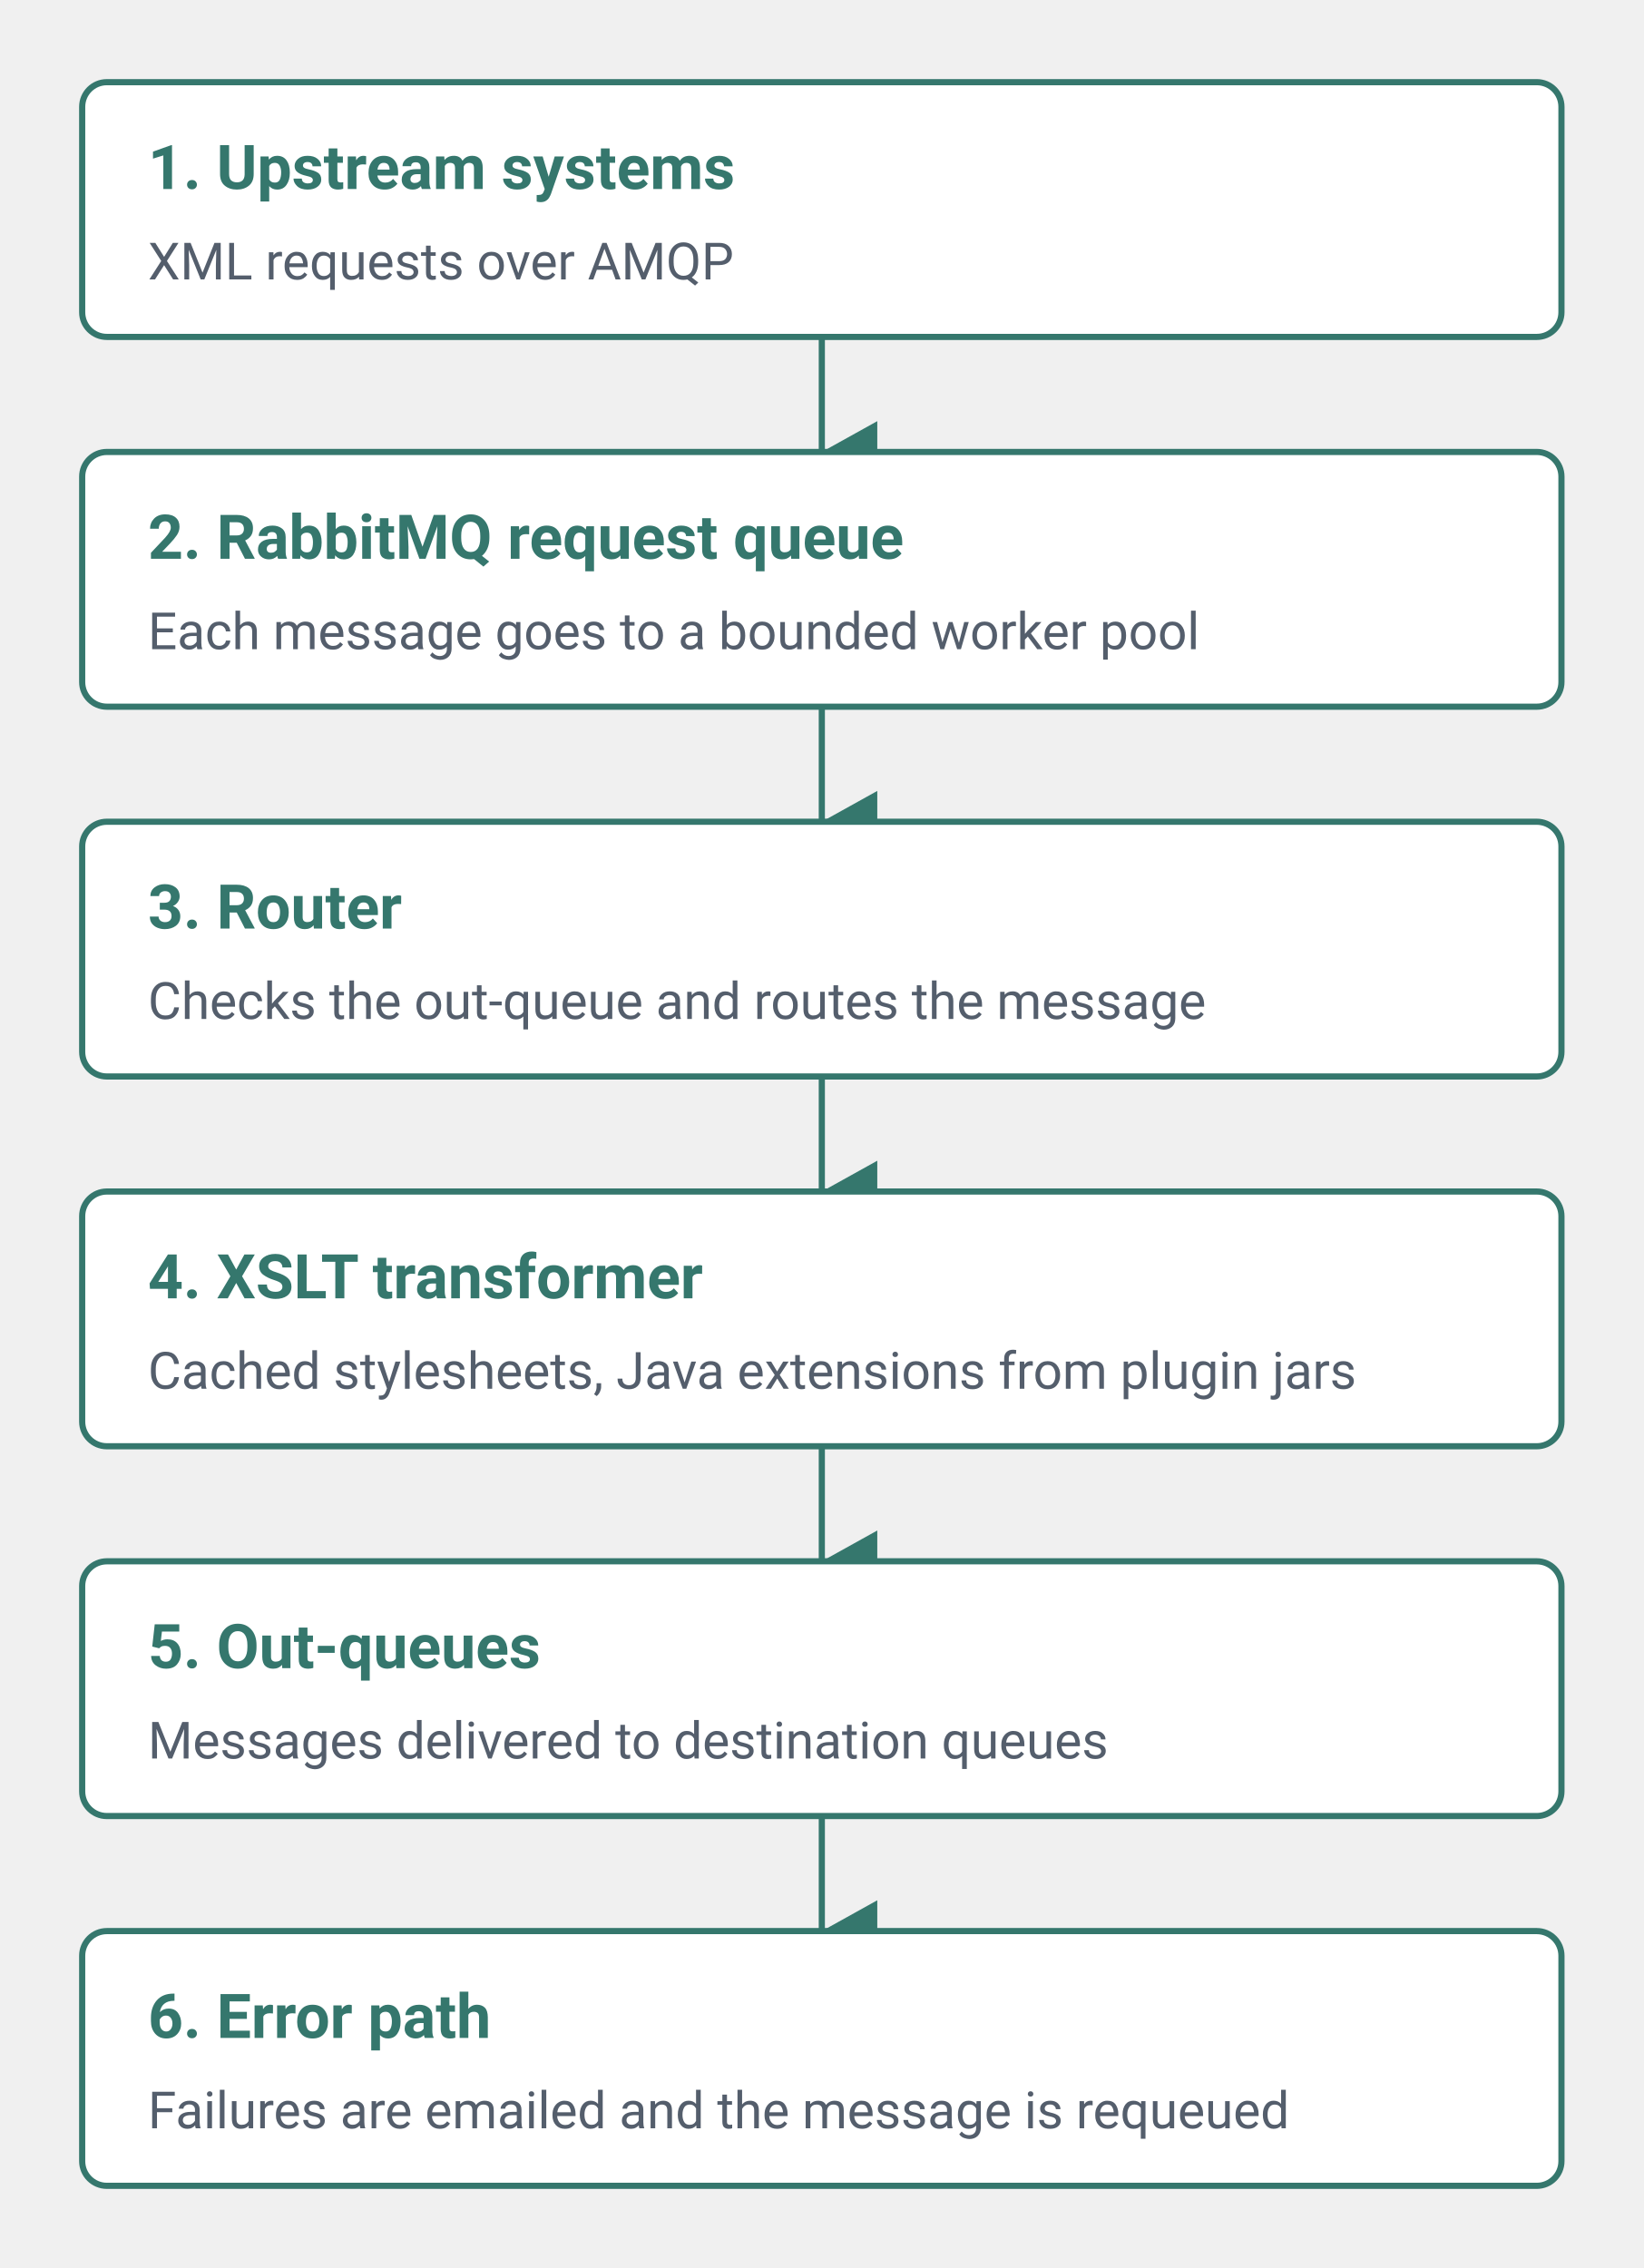
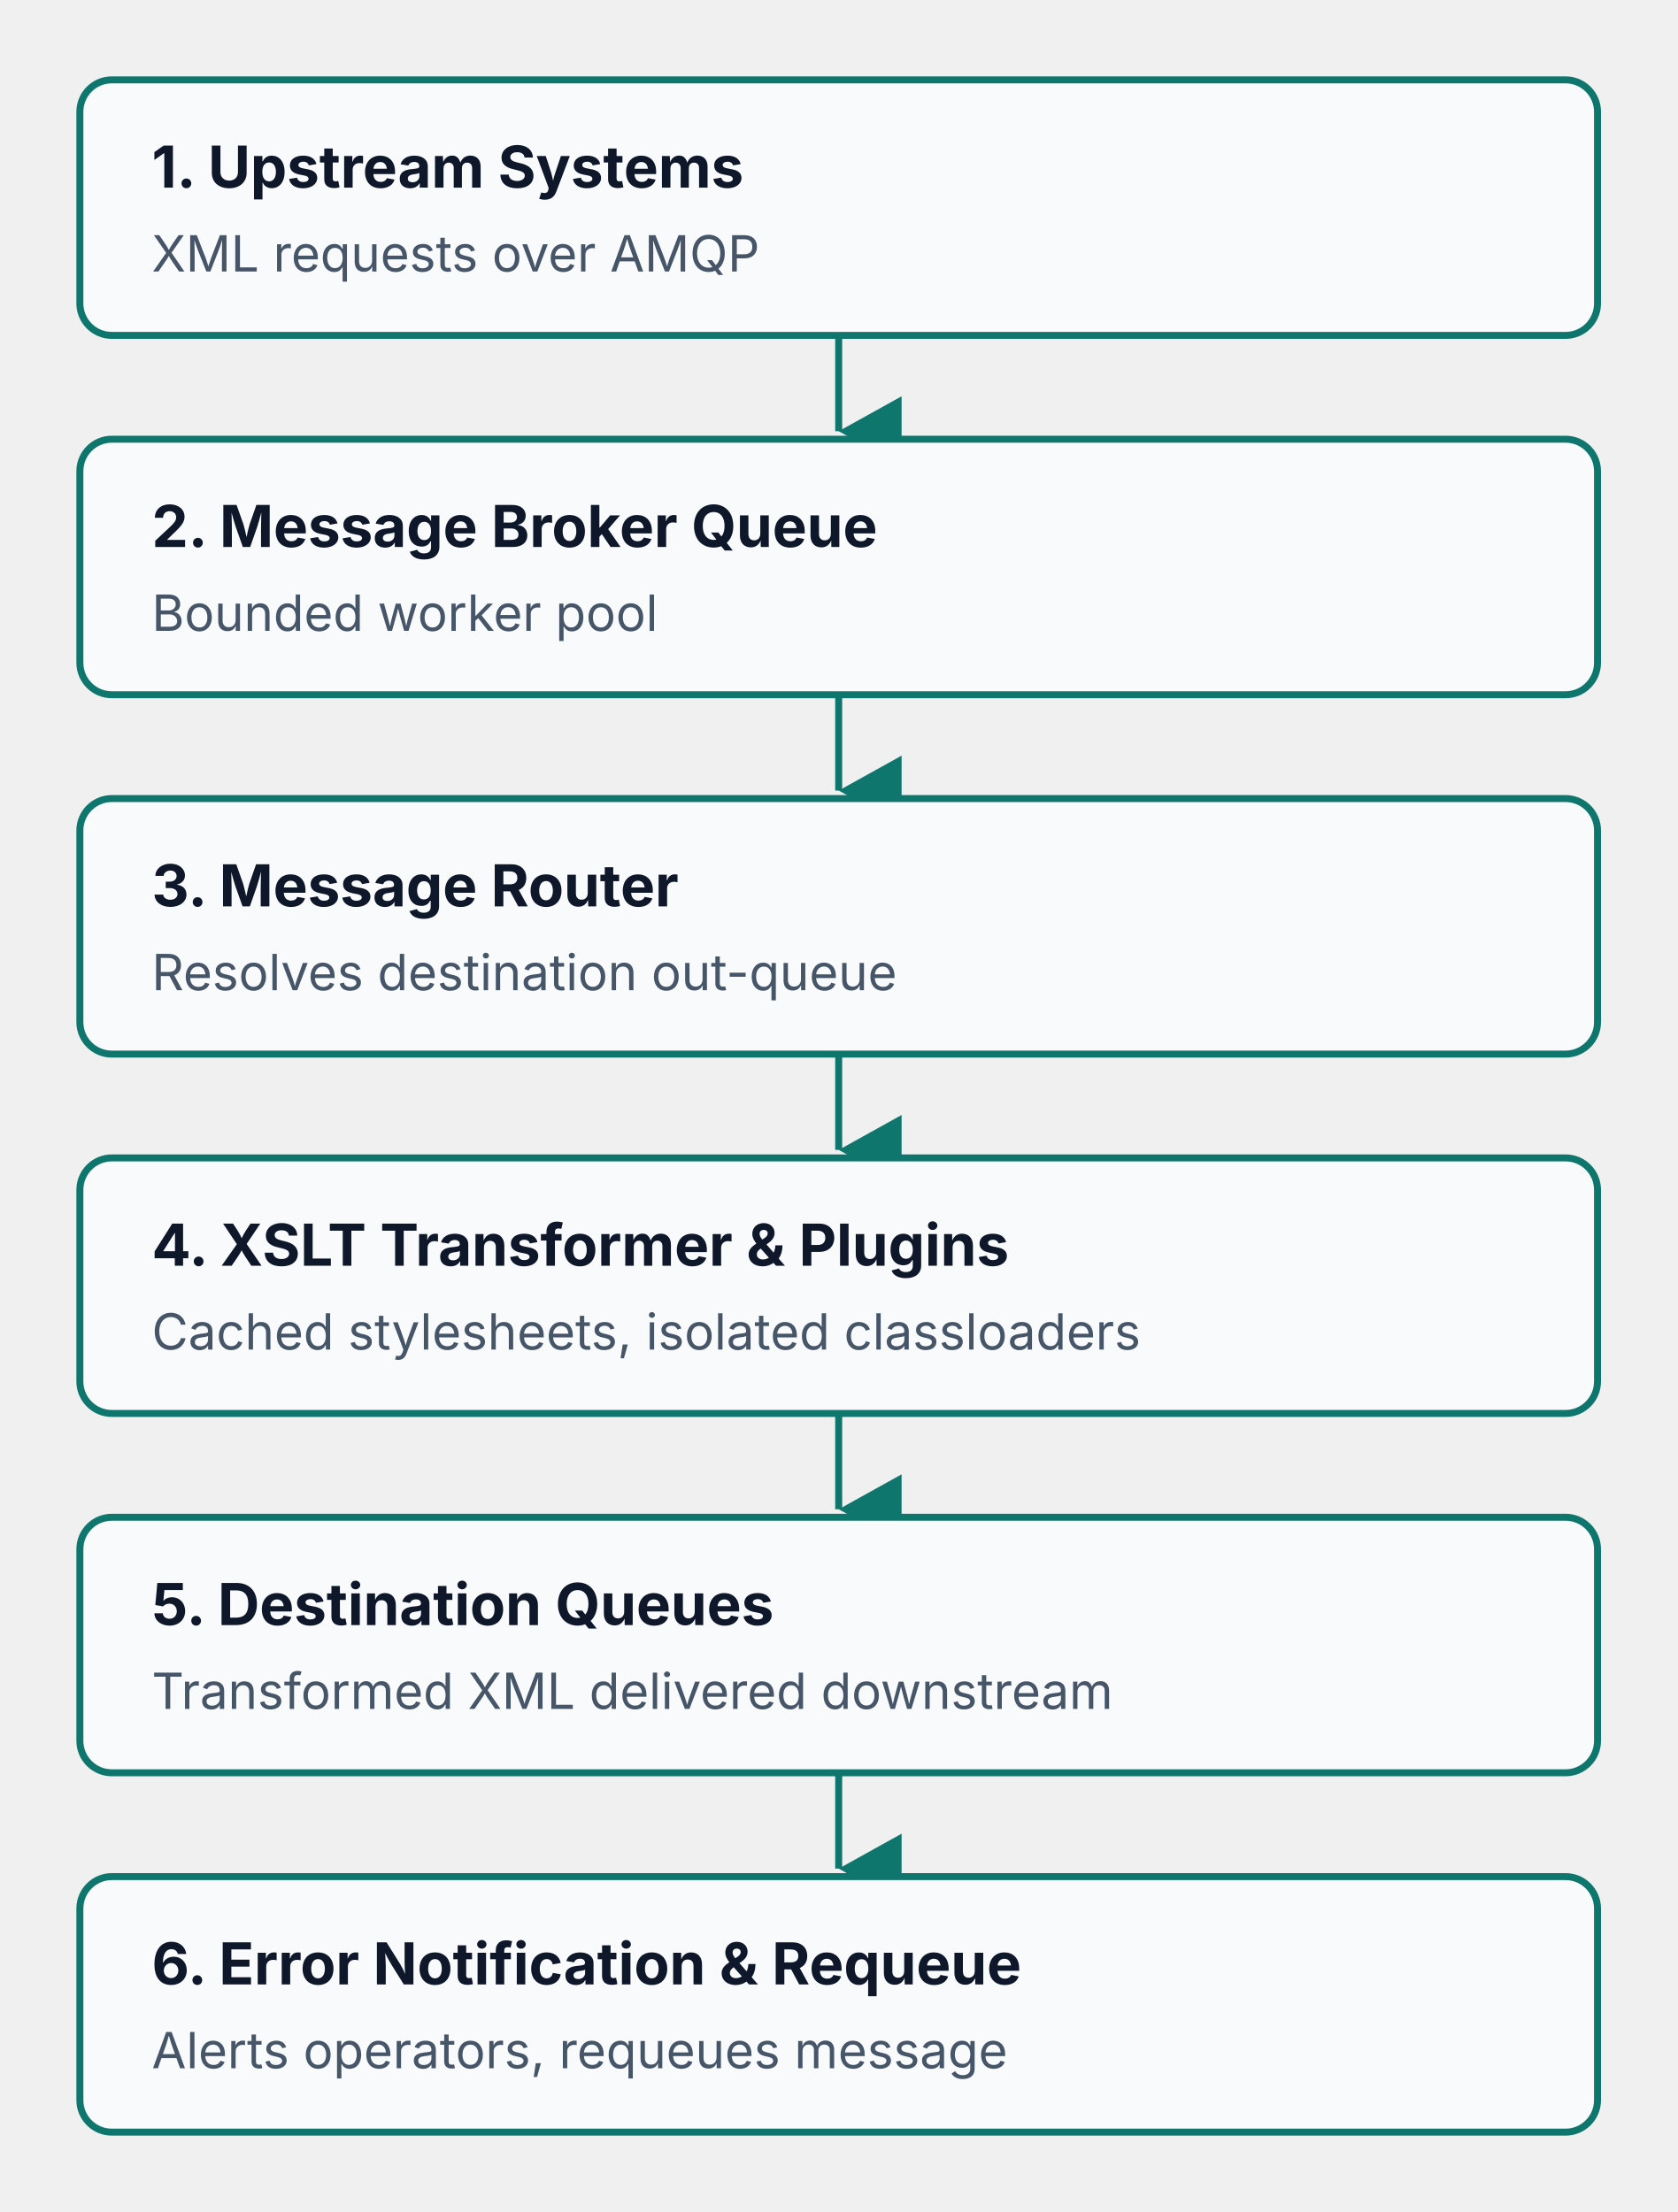
- <svg xmlns="http://www.w3.org/2000/svg" viewBox="0 0 400 552" role="img">
+ <svg xmlns="http://www.w3.org/2000/svg" viewBox="0 0 420 554" width="420" height="554" role="img">
  <defs>
-     <marker id="arrow" markerWidth="10" markerHeight="10" refX="5" refY="9" orient="auto">
-       <path d="M0,0 L5,9 L10,0" fill="#35776d" />
+     <marker id="arrow-xml-transformation-pipeline" markerWidth="10" markerHeight="10" refX="5" refY="9" orient="auto">
+       <path d="M0,0 L5,9 L10,0" fill="#0f766e" />
    </marker>
  </defs>
  <style>
-     .box { fill: #fff; stroke: #35776d; stroke-width: 1.5; }
-     .title { fill: #35776d; font: 700 15px Roboto, Arial, sans-serif; }
-     .detail { fill: #545e6c; font: 400 12.5px Roboto, Arial, sans-serif; }
-     .link { stroke: #35776d; stroke-width: 1.5; marker-end: url(#arrow); }
+     .box { fill: #f8fafc; stroke: #0f766e; stroke-width: 1.75; }
+     .title { fill: #0f172a; font: 700 14.5px Inter, system-ui, -apple-system, sans-serif; }
+     .detail { fill: #475569; font: 400 12.5px Inter, system-ui, -apple-system, sans-serif; }
+     .link { stroke: #0f766e; stroke-width: 1.75; marker-end: url(#arrow-xml-transformation-pipeline); }
  </style>
-   <rect class="box" x="20" y="20" width="360" height="62" rx="6" />
-   <text class="title" x="36" y="46">1. Upstream systems</text>
-   <text class="detail" x="36" y="68">XML requests over AMQP</text>
-   <line class="link" x1="200" y1="82" x2="200" y2="110" />
-   <rect class="box" x="20" y="110" width="360" height="62" rx="6" />
-   <text class="title" x="36" y="136">2. RabbitMQ request queue</text>
-   <text class="detail" x="36" y="158">Each message goes to a bounded worker pool</text>
-   <line class="link" x1="200" y1="172" x2="200" y2="200" />
-   <rect class="box" x="20" y="200" width="360" height="62" rx="6" />
-   <text class="title" x="36" y="226">3. Router</text>
-   <text class="detail" x="36" y="248">Checks the out-queue and routes the message</text>
-   <line class="link" x1="200" y1="262" x2="200" y2="290" />
-   <rect class="box" x="20" y="290" width="360" height="62" rx="6" />
-   <text class="title" x="36" y="316">4. XSLT transformer</text>
-   <text class="detail" x="36" y="338">Cached stylesheets, Java extensions from plugin jars</text>
-   <line class="link" x1="200" y1="352" x2="200" y2="380" />
-   <rect class="box" x="20" y="380" width="360" height="62" rx="6" />
-   <text class="title" x="36" y="406">5. Out-queues</text>
-   <text class="detail" x="36" y="428">Messages delivered to destination queues</text>
-   <line class="link" x1="200" y1="442" x2="200" y2="470" />
-   <rect class="box" x="20" y="470" width="360" height="62" rx="6" />
-   <text class="title" x="36" y="496">6. Error path</text>
-   <text class="detail" x="36" y="518">Failures are emailed and the message is requeued</text>
+   <rect class="box" x="20" y="20" width="380" height="64" rx="8" />
+   <text class="title" x="38" y="47">1. Upstream Systems</text>
+   <text class="detail" x="38" y="68">XML requests over AMQP</text>
+   <line class="link" x1="210" y1="84" x2="210" y2="108" />
+   <rect class="box" x="20" y="110" width="380" height="64" rx="8" />
+   <text class="title" x="38" y="137">2. Message Broker Queue</text>
+   <text class="detail" x="38" y="158">Bounded worker pool</text>
+   <line class="link" x1="210" y1="174" x2="210" y2="198" />
+   <rect class="box" x="20" y="200" width="380" height="64" rx="8" />
+   <text class="title" x="38" y="227">3. Message Router</text>
+   <text class="detail" x="38" y="248">Resolves destination out-queue</text>
+   <line class="link" x1="210" y1="264" x2="210" y2="288" />
+   <rect class="box" x="20" y="290" width="380" height="64" rx="8" />
+   <text class="title" x="38" y="317">4. XSLT Transformer &amp; Plugins</text>
+   <text class="detail" x="38" y="338">Cached stylesheets, isolated classloaders</text>
+   <line class="link" x1="210" y1="354" x2="210" y2="378" />
+   <rect class="box" x="20" y="380" width="380" height="64" rx="8" />
+   <text class="title" x="38" y="407">5. Destination Queues</text>
+   <text class="detail" x="38" y="428">Transformed XML delivered downstream</text>
+   <line class="link" x1="210" y1="444" x2="210" y2="468" />
+   <rect class="box" x="20" y="470" width="380" height="64" rx="8" />
+   <text class="title" x="38" y="497">6. Error Notification &amp; Requeue</text>
+   <text class="detail" x="38" y="518">Alerts operators, requeues message</text>
</svg>
